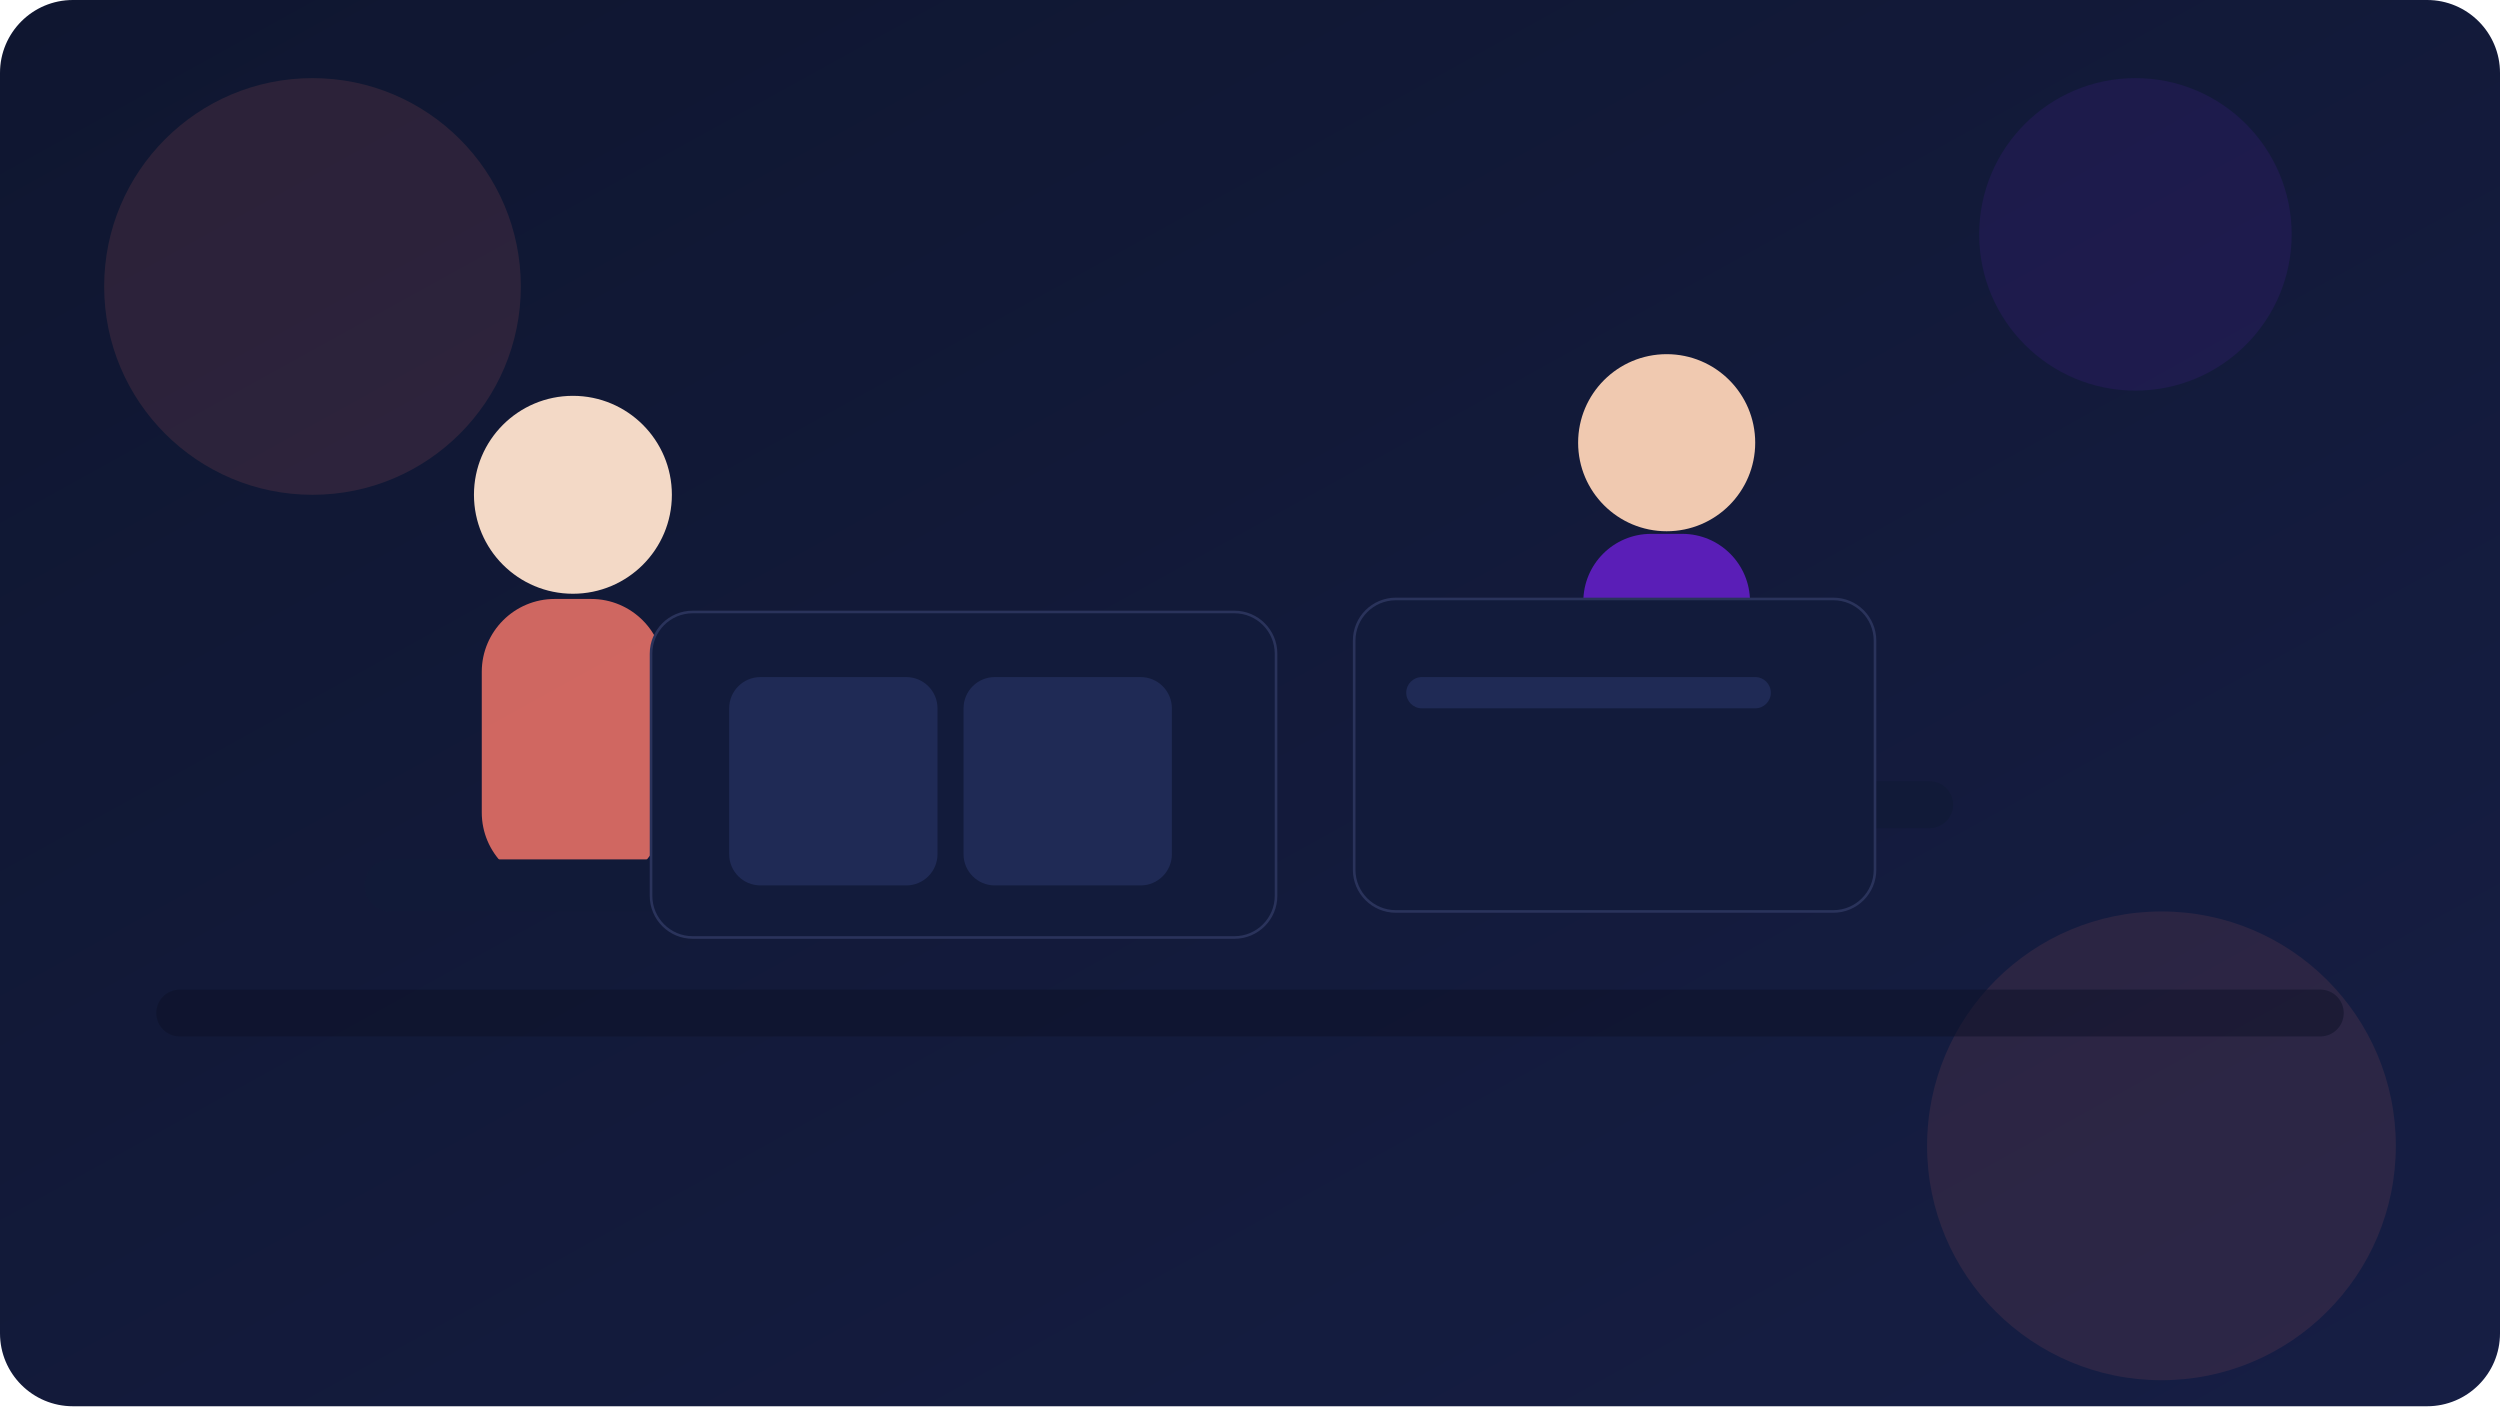
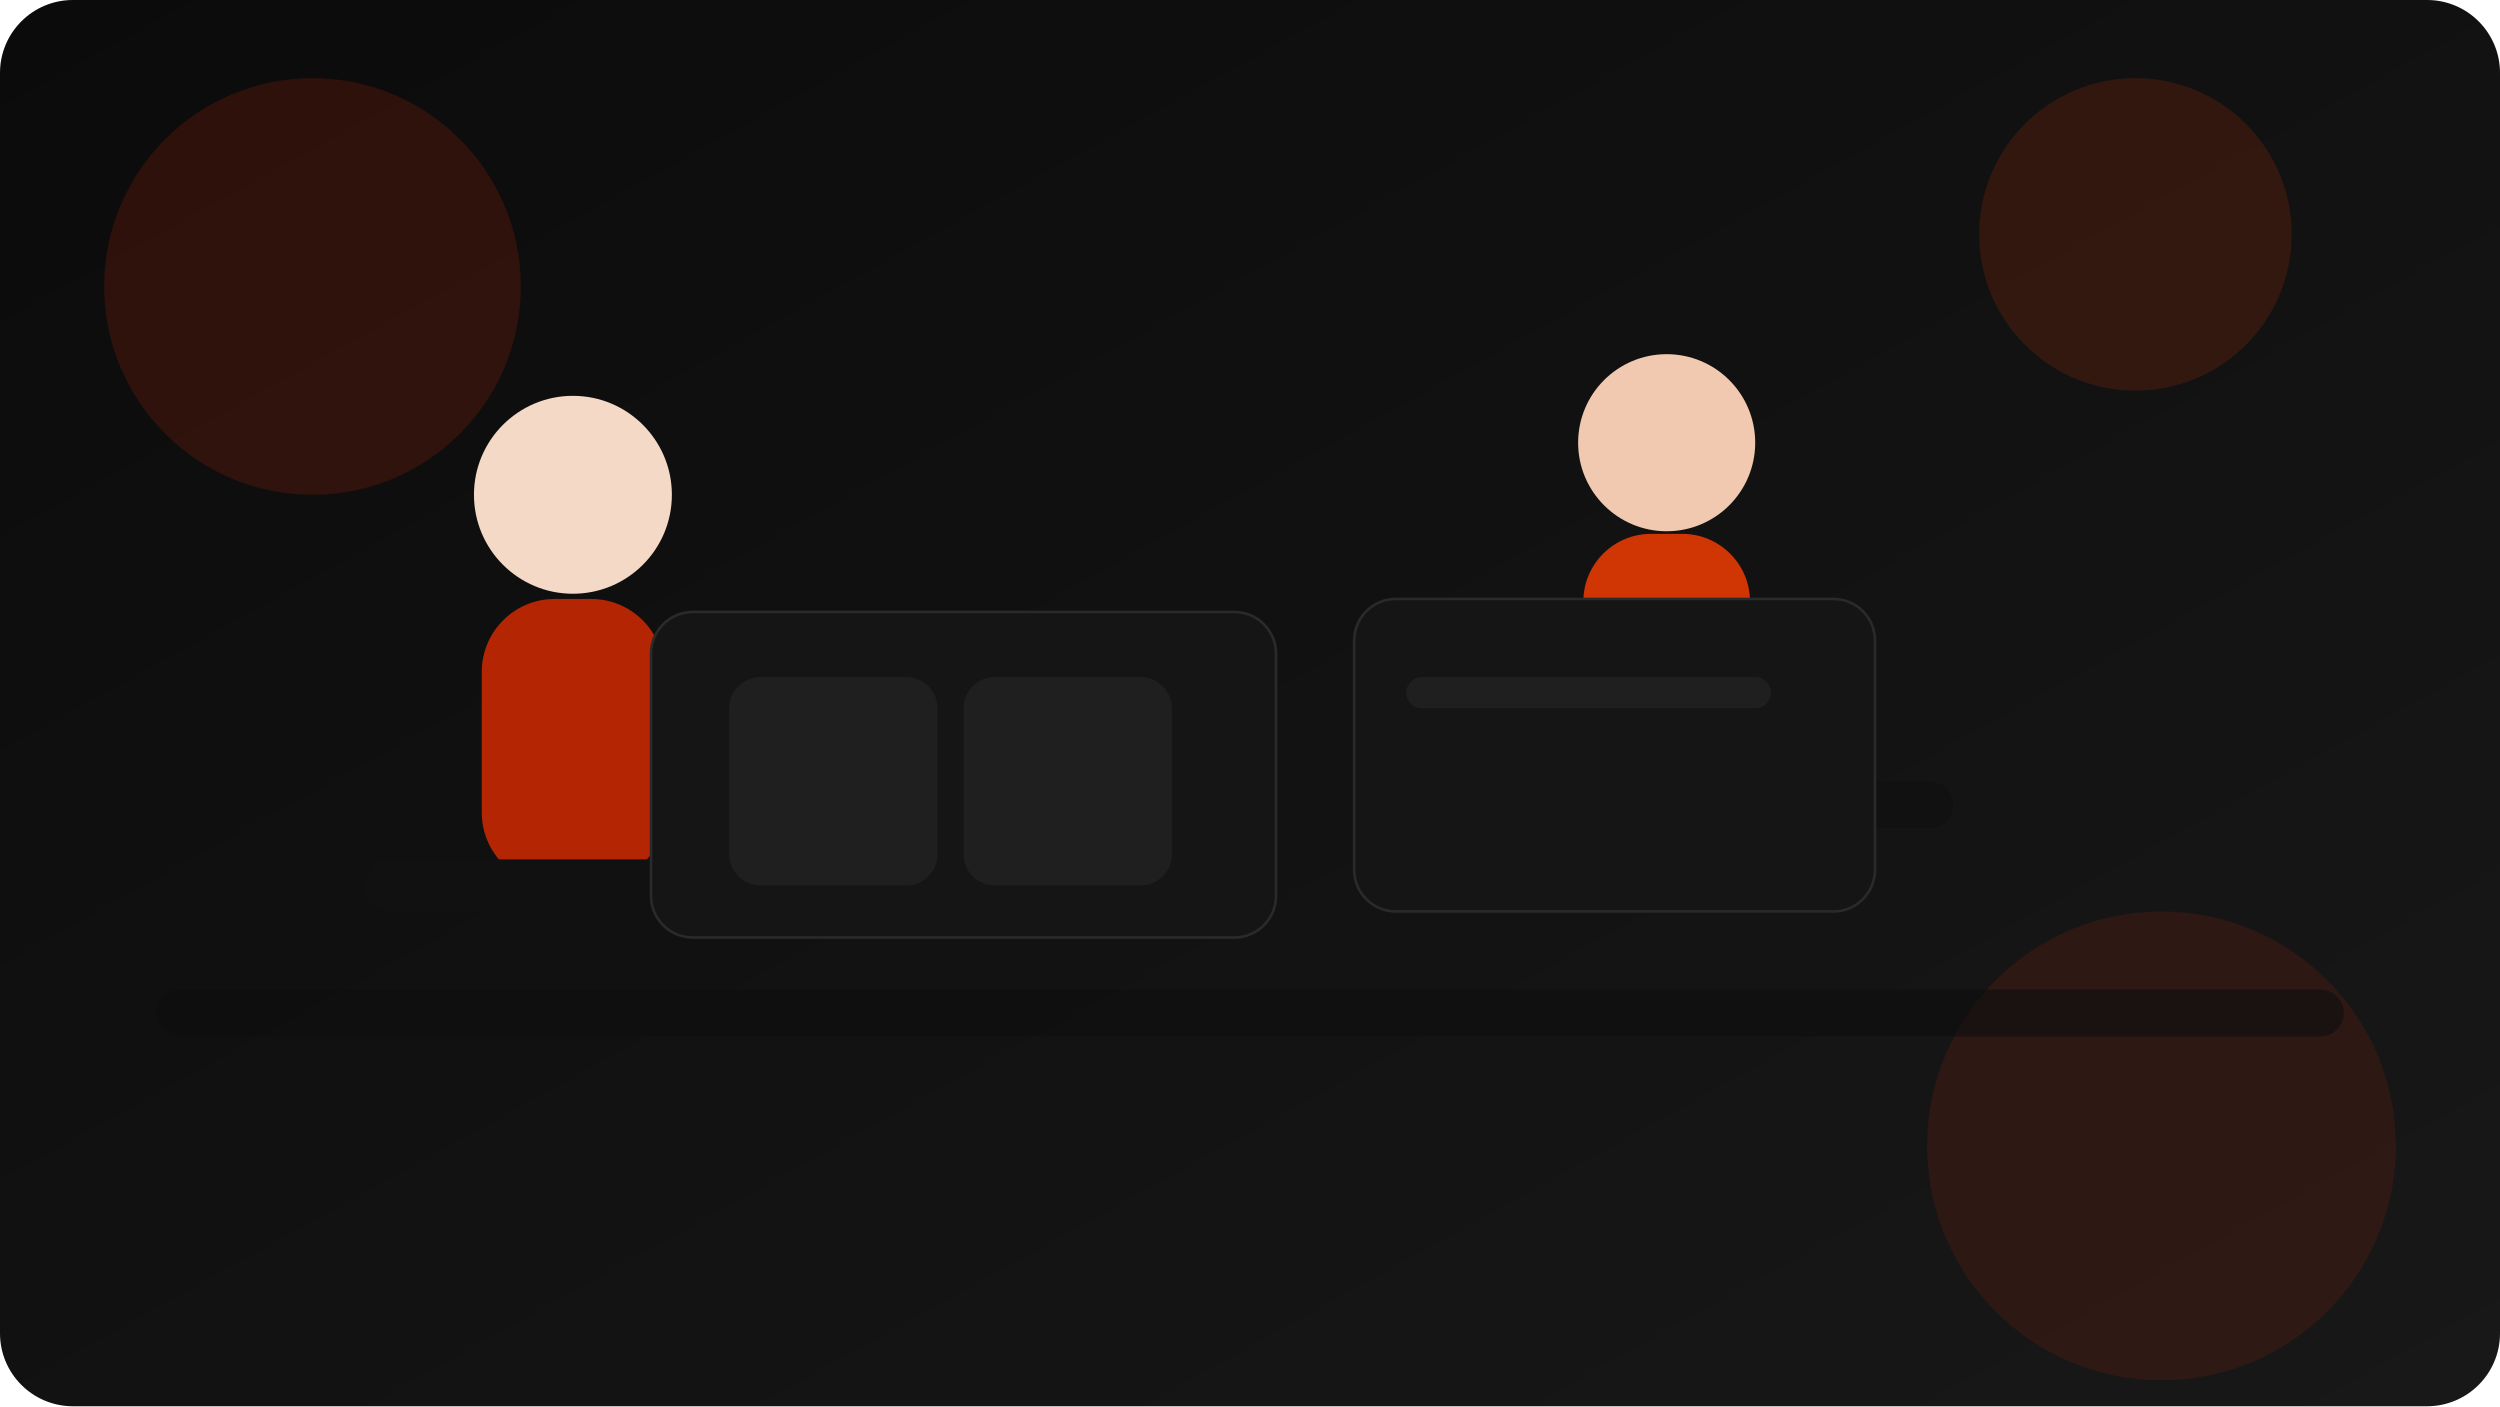
<svg xmlns="http://www.w3.org/2000/svg" width="960" height="540" viewBox="0 0 960 540" role="img" aria-label="Learning illustration">
  <defs>
    <linearGradient id="bg" x1="0" y1="0" x2="1" y2="1">
-       <stop offset="0%" stop-color="#0f1630" />
-       <stop offset="100%" stop-color="#161e44" />
+       <stop offset="0%" stop-color="#0b0b0b" />
+       <stop offset="100%" stop-color="#181818" />
    </linearGradient>
    <linearGradient id="glow" x1="0" y1="0" x2="1" y2="1">
-       <stop offset="0%" stop-color="#ff7a6b" stop-opacity="0.9" />
-       <stop offset="100%" stop-color="#6b1fd6" stop-opacity="0.7" />
+       <stop offset="0%" stop-color="#dd2c00" stop-opacity="0.9" />
+       <stop offset="100%" stop-color="#ff3d00" stop-opacity="0.7" />
    </linearGradient>
  </defs>
  <rect width="960" height="540" rx="28" fill="url(#bg)" />
-   <circle cx="120" cy="110" r="80" fill="#ff7a6b" opacity="0.12" />
-   <circle cx="820" cy="90" r="60" fill="#6b1fd6" opacity="0.12" />
-   <circle cx="830" cy="440" r="90" fill="#ff7a6b" opacity="0.1" />
-   <rect x="60" y="380" width="840" height="18" rx="9" fill="#0b1026" opacity="0.5" />
+   <circle cx="120" cy="110" r="80" fill="#dd2c00" opacity="0.16" />
+   <circle cx="820" cy="90" r="60" fill="#ff3d00" opacity="0.14" />
+   <circle cx="830" cy="440" r="90" fill="#dd2c00" opacity="0.12" />
+   <rect x="60" y="380" width="840" height="18" rx="9" fill="#0d0d0d" opacity="0.6" />
  <circle cx="220" cy="190" r="38" fill="#f3d9c6" />
-   <rect x="185" y="230" width="70" height="110" rx="28" fill="#ff7a6b" opacity="0.8" />
-   <rect x="140" y="330" width="170" height="20" rx="10" fill="#111a38" />
-   <rect x="250" y="235" width="240" height="125" rx="16" fill="#121b3b" stroke="#2a335b" />
-   <rect x="280" y="260" width="80" height="80" rx="12" fill="#1f2a55" />
-   <rect x="370" y="260" width="80" height="80" rx="12" fill="#1f2a55" />
+   <rect x="185" y="230" width="70" height="110" rx="28" fill="#dd2c00" opacity="0.8" />
+   <rect x="140" y="330" width="170" height="20" rx="10" fill="#111111" />
+   <rect x="250" y="235" width="240" height="125" rx="16" fill="#151515" stroke="#2a2a2a" />
+   <rect x="280" y="260" width="80" height="80" rx="12" fill="#1f1f1f" />
+   <rect x="370" y="260" width="80" height="80" rx="12" fill="#1f1f1f" />
  <circle cx="640" cy="170" r="34" fill="#f0c9b0" />
-   <rect x="608" y="205" width="64" height="100" rx="26" fill="#6b1fd6" opacity="0.8" />
-   <rect x="560" y="300" width="190" height="18" rx="9" fill="#111a38" />
-   <rect x="520" y="230" width="200" height="120" rx="16" fill="#121b3b" stroke="#2a335b" />
-   <rect x="540" y="260" width="140" height="12" rx="6" fill="#1f2a55" />
+   <rect x="608" y="205" width="64" height="100" rx="26" fill="#ff3d00" opacity="0.8" />
+   <rect x="560" y="300" width="190" height="18" rx="9" fill="#111111" />
+   <rect x="520" y="230" width="200" height="120" rx="16" fill="#151515" stroke="#2a2a2a" />
+   <rect x="540" y="260" width="140" height="12" rx="6" fill="#1f1f1f" />
</svg>
